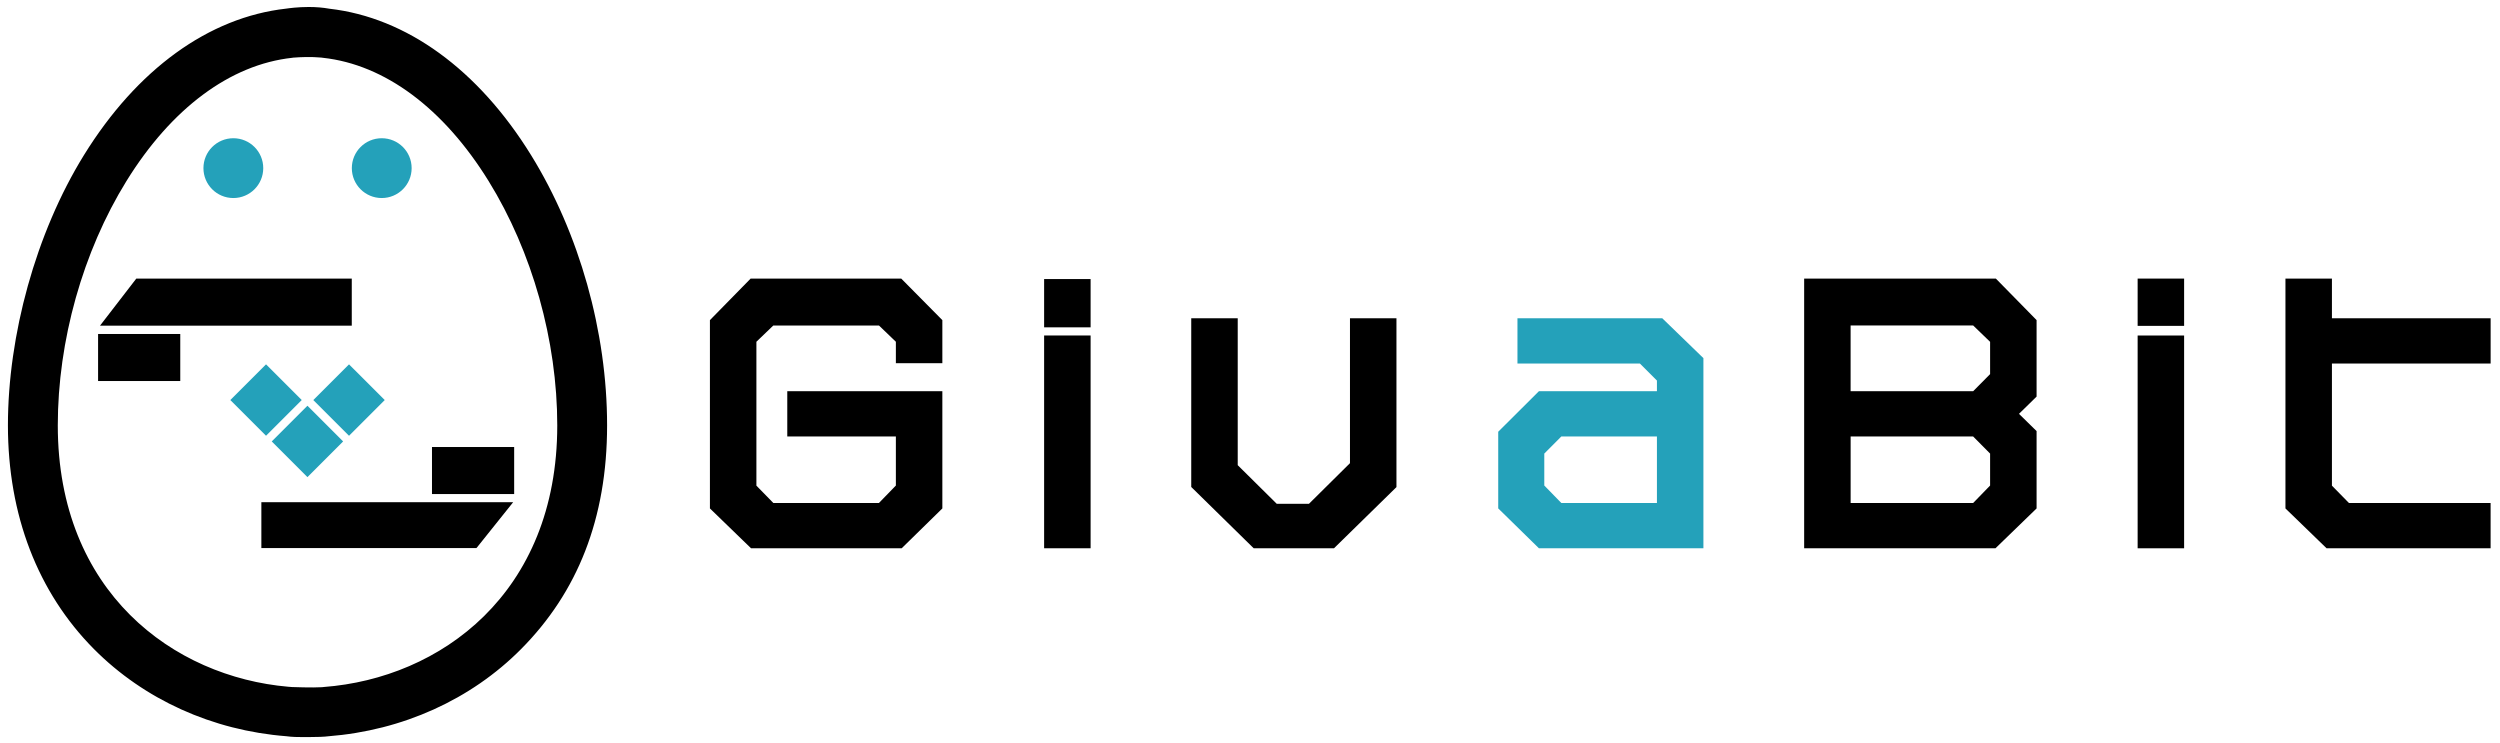
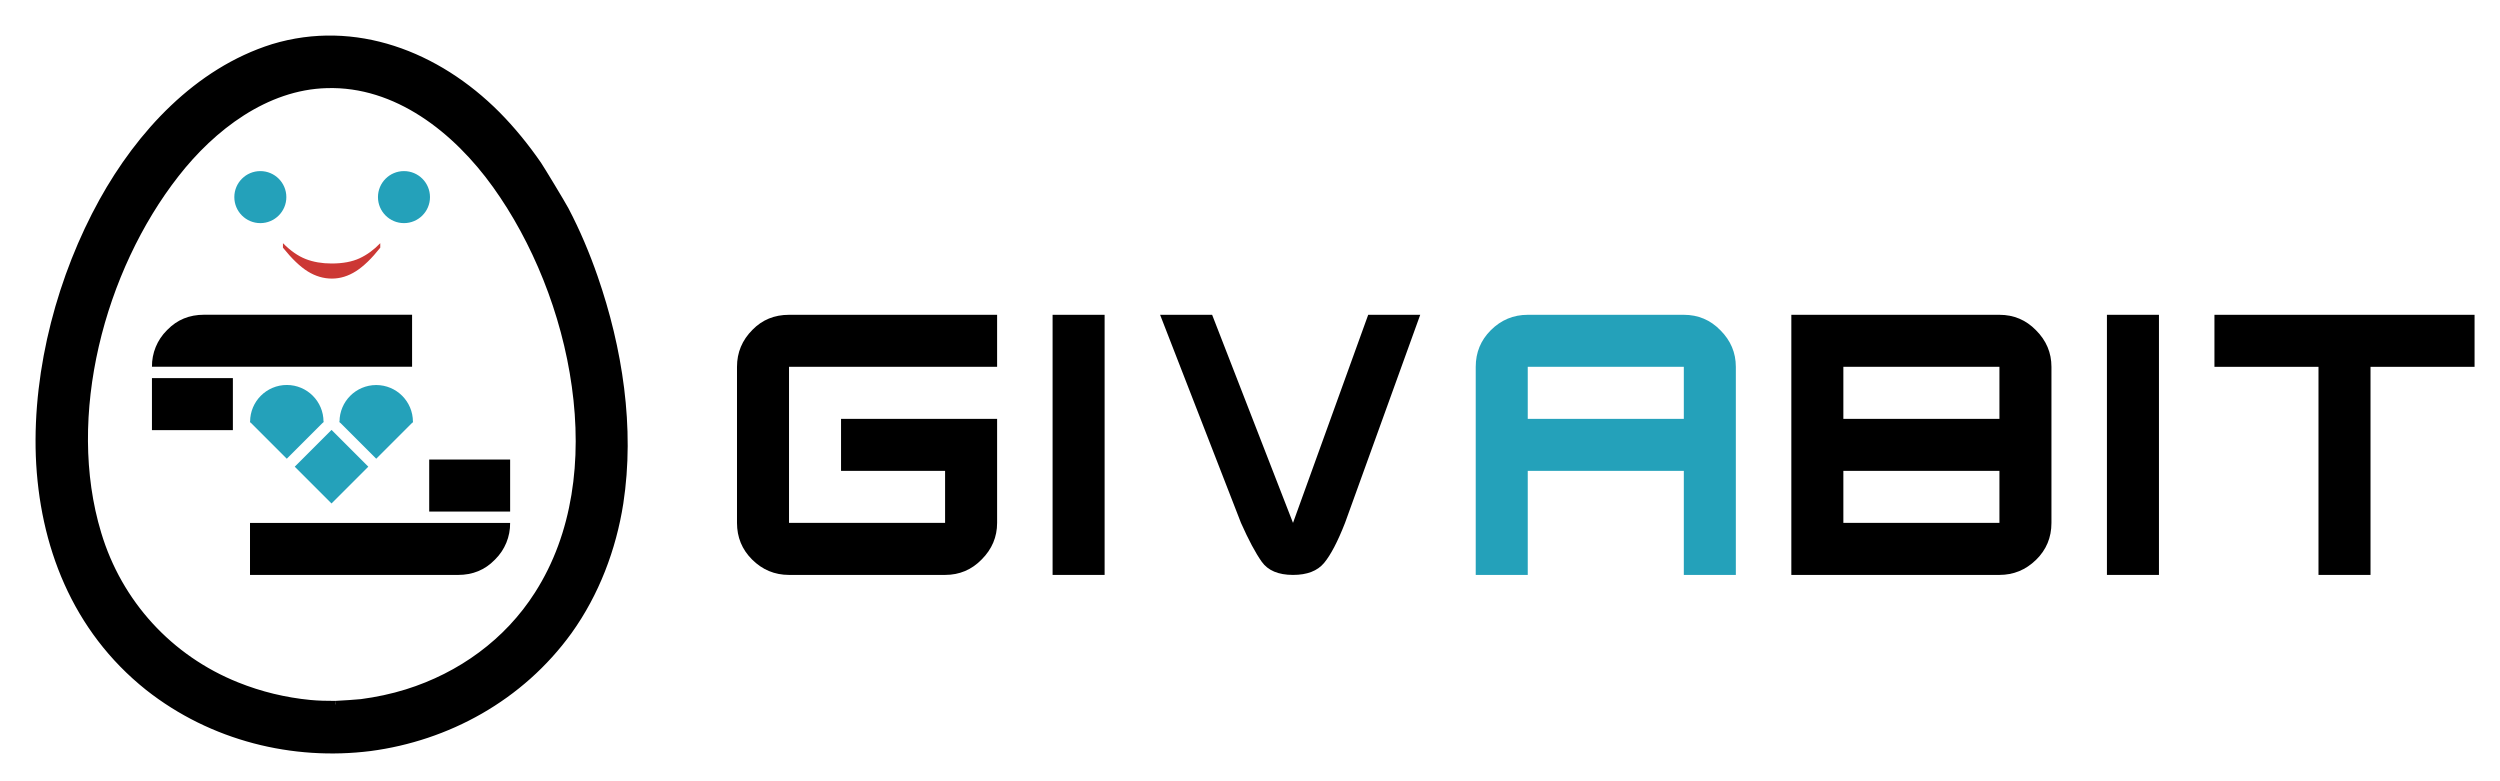
- <svg xmlns="http://www.w3.org/2000/svg" width="902" height="268">
+ <svg xmlns="http://www.w3.org/2000/svg" width="865" height="270" version="1.1">
  <defs>
-     <clipPath id="clippath">
-       <rect id="svg_1" fill="none" height="182.55" width="722.97" y="105.199" x="240.27" class="cls-2" />
-     </clipPath>
+     <path id="path-0" d="M 274.544 33.591 C 282.977 63.374 308.646 62.291 326.437 61.656 C 335.103 59.907 340.748 56.738 345.765 49.212 C 349.344 40.349 352.913 33.106 352.913 28.031 C 355.297 21.672 371.446 23.38 371.446 17.176 C 367.853 17.176 365.826 12.085 363.768 10.028 C 361.054 9.763 359.281 5.541 357.679 3.938 C 355.643 -2.434 378.429 1.658 381.507 1.82 C 391.135 4.272 402.08 5.84 403.483 13.205 C 404.131 16.611 402.422 19.307 402.159 22.471 C 398.712 30.105 399.815 38.43 396.863 42.858 C 396.863 47.094 396.863 50.271 396.863 53.448 C 396.863 61.386 392.342 58.564 385.743 61.391 C 342.492 61.479 357.135 63.224 331.997 57.685 C 321.26 55.319 309.385 54.772 322.466 54.772 C 335.098 53.152 344.335 51.626 354.237 50.801 C 361.073 50.231 368.799 52.084 368.799 42.858 C 376.336 19.588 384.688 -7.182 374.094 -7.182 C 356.409 -1.329 365.644 10.918 373.564 19.559 L 377.801 22.207 C 379.388 23.476 381.068 24.237 382.831 25.119" style="fill: none;" />
+     <path id="path-9" d="M 266.071 38.092 C 295.584 46.803 315.729 51.514 337.557 54.243 C 344.156 55.068 353.492 57.05 360.326 55.302 C 365.186 54.059 368.19 50.997 372.241 48.683 L 373.035 47.888 C 374.223 46.403 374.439 44.591 375.418 43.123" style="fill: none;" />
+     <path id="path-3" d="M 473.521 332.777 L 480.492 337.424 C 496.516 351.445 512.13 358.339 532.391 358.339" style="fill: none;" />
  </defs>
  <g>
-     <rect id="svg_17" fill="none" height="182.55" width="722.97" y="65.533" x="242.57" class="cls-2" />
-     <path id="svg_18" d="m378.09,116.203l0,-14.31l14.03,0l0,14.31l-14.03,0zm14.03,80.25l0,-74.03l-14.03,0l0,74.03l14.03,0z" />
-     <rect id="svg_19" height="76.77" width="16.77" y="121.043" x="376.72" />
-     <rect id="svg_20" height="17.42" width="16.77" y="100.683" x="376.72" />
-     <g id="svg_21">
-       <path id="svg_22" d="m324.61,101.883l14.03,14.17l0,13.59l-14.03,0l0,-6.94l-6.92,-6.65l-39.22,0l-6.92,6.65l0,53.07l6.92,7.09l39.22,0l6.92,-7.12l0,-19.63l-39.18,0l0,-13.59l53.21,0l0,40.34l-13.88,13.59l-53.21,0l-14.03,-13.59l0,-66.8l13.88,-14.17l53.21,0l0,-0.01z" />
-       <path id="svg_23" d="m325.31,197.823l-54.33,0l-14.84,-14.38l0,-67.94l14.68,-14.98l54.36,0l14.82,14.98l0,15.53l-16.77,0l0,-7.73l-6.1,-5.86l-38.12,0l-6.1,5.86l0,51.92l6.13,6.27l38.06,0l6.13,-6.31l0,-17.7l-39.18,0l0,-16.33l55.95,0l0,42.29l-14.69,14.39l0,-0.01zm-53.21,-2.74l52.09,0l13.07,-12.8l0,-38.39l-50.47,0l0,10.85l39.18,0l0,21.55l-7.71,7.94l-40.38,0l-7.72,-7.9l0,-54.21l7.74,-7.44l40.32,0l7.74,7.44l0,6.15l11.28,0l0,-11.66l-13.23,-13.36l-52.06,0l-13.09,13.36l0,65.66l13.21,12.8l0.03,0.01z" />
+     <rect stroke-width="0" id="svg_2" fill-rule=" nonzero" fill=" rgb(255,255,255)" stroke-miterlimit="4" stroke-linejoin=" miter" stroke-dashoffset="0" stroke-linecap=" butt" stroke-dasharray=" none" stroke=" none" height="273.626" width="868.7" style="" />
+     <g>
+       <path id="path-11" fill-rule=" nonzero" stroke-linejoin=" miter" stroke-dashoffset="0" stroke-dasharray=" none" stroke-linecap=" butt" d="M 116.089 243.706 C 116.089 243.706 118.83 243.569 120.841 243.42 C 122.833 243.275 124.543 243.136 125.022 243.088 C 130.287 242.398 135.667 241.267 140.773 239.673 C 159.355 233.881 175.635 222.139 186.113 205.659 C 199.406 184.893 202.61 159.135 199.04 133.617 C 195.524 108.081 185.26 83.091 171.537 63.996 C 157.869 44.93 137.217 28.555 113.031 29.294 C 91.94 29.854 73.436 44.039 60.826 60.218 C 34.968 93.258 21.529 143.938 33.859 184.637 C 41.077 208.71 58.619 227.887 81.979 237.234 C 90.087 240.496 98.612 242.547 107.321 243.386 C 110.186 243.66 113.071 243.709 116.015 243.709 M 186.165 56.924 C 187.099 58.281 194.443 70.411 195.626 72.643 C 199.545 80.117 202.855 87.952 205.624 95.923 C 214.189 120.586 218.477 148.027 214.471 174.079 C 212.008 189.834 206.133 205.299 196.799 218.326 C 180.071 241.483 154.641 255.158 128.099 258.668 C 101.529 262.029 73.412 255.232 51.278 237.763 C 25.936 217.549 14.791 188.265 13.592 157.807 C 12.5 127.354 21.254 95.382 35.481 69.64 C 48.376 46.375 68.279 24.648 94.479 16.423 C 122.762 7.857 151.237 18.871 171.926 39.636 C 174.557 42.29 177.044 45.066 179.425 47.97 C 180.616 49.422 181.769 50.891 182.893 52.387 C 183.458 53.14 184.01 53.889 184.557 54.649 C 185.098 55.398 186.179 56.947 186.179 56.947" style="fill-rule: nonzero; stroke-miterlimit: 1; paint-order: stroke; stroke-width: 2.4px; stroke: rgb(0, 0, 0);" />
+       <g transform="matrix(1, 0, 0, 1, -20.12441, -80.79394)">
+         <circle stroke-width="0" transform="matrix(1, 0, 0, 0.999999, 110.4, 148.9939)" id="svg_46" fill-rule=" nonzero" fill=" rgb(36,161,186)" stroke-miterlimit="4" stroke-linejoin=" miter" stroke-dashoffset="0" stroke-linecap=" butt" stroke-dasharray=" none" stroke=" none" r="9" cx="-0.2" style="" />
+         <circle stroke-width="0" transform="matrix(1, 0, 0, 0.999999, 160.5988, 149.4729)" id="svg_49" fill-rule=" nonzero" fill=" rgb(36,161,186)" stroke-miterlimit="4" stroke-linejoin=" miter" stroke-dashoffset="0" stroke-linecap=" butt" stroke-dasharray=" none" stroke=" none" r="9" cy="-0.479" cx="-0.699" style="" />
+       </g>
+       <g transform="matrix(1, 0, 0, 1, 0, 0.227003)">
+         <rect stroke-width="0" id="svg_38" fill-rule=" nonzero" fill=" rgb(0,0,0)" stroke-miterlimit="4" stroke-linejoin=" miter" stroke-dashoffset="0" stroke-linecap=" butt" stroke-dasharray=" none" stroke=" none" height="18" width="28" y="130.6" x="52.575" style="" />
+         <path id="path-1" fill-rule=" evenodd" fill=" rgb(0,0,0)" stroke-miterlimit="4" stroke-linejoin=" miter" stroke-dashoffset="0" stroke-dasharray=" none" stroke-width="1.361" stroke-linecap=" round" d="M 70.58 126.673 L 52.58 126.673 C 52.517 121.934 54.387 117.372 57.758 114.041 C 57.813 113.986 57.868 113.931 57.924 113.875 C 61.299 110.406 65.518 108.673 70.58 108.673 L 142.58 108.673 L 142.58 126.673 L 70.58 126.673 Z" style="" />
+       </g>
+       <g>
+         <rect x="284.374" y="234.676" width="18" height="18" style="fill: rgb(36, 161, 186); paint-order: stroke;" transform="matrix(-0.707107, -0.707106, 0.707106, -0.707107, 149.8495, 541.2251)" />
+         <rect x="306.266" y="234.679" width="18" height="18" style="fill: rgb(36, 161, 186); paint-order: stroke;" transform="matrix(-0.707107, -0.707106, 0.707106, -0.707107, 149.8495, 541.2251)" />
+         <rect x="284.386" y="256.557" width="18" height="18" style="fill: rgb(36, 161, 186); paint-order: stroke;" transform="matrix(-0.707107, -0.707106, 0.707106, -0.707107, 149.8495, 541.2251)" />
+         <path d="M 111.936 145.901 C 111.936 147.655 100.296 139.046 99.653 140.565 C 99.011 142.085 100.839 141.683 99.69 140.533 C 98.541 139.384 86.536 147.655 86.536 145.901 C 86.536 144.148 86.892 142.477 87.534 140.958 C 88.177 139.438 89.107 138.07 90.256 136.921 C 91.405 135.772 92.773 134.842 94.293 134.199 C 95.812 133.556 97.483 133.201 99.236 133.201 C 100.99 133.201 102.66 133.556 104.179 134.199 C 105.699 134.842 107.067 135.772 108.216 136.921 C 109.366 138.07 110.296 139.438 110.938 140.958 C 111.581 142.477 111.936 144.147 111.936 145.901" style="fill: rgb(36, 161, 186);" transform="matrix(1, -0.000086, 0.000086, 1, -0.012012, 0.008535)" />
+         <path d="M 142.87 145.922 C 142.87 147.676 131.23 139.067 130.587 140.586 C 129.945 142.106 131.773 141.704 130.624 140.554 C 129.475 139.405 117.47 147.676 117.47 145.922 C 117.47 144.169 117.826 142.498 118.468 140.979 C 119.111 139.459 120.041 138.091 121.19 136.942 C 122.339 135.793 123.707 134.863 125.227 134.22 C 126.746 133.577 128.417 133.222 130.17 133.222 C 131.924 133.222 133.594 133.577 135.113 134.22 C 136.633 134.863 138.001 135.793 139.15 136.942 C 140.3 138.091 141.23 139.459 141.872 140.979 C 142.515 142.498 142.87 144.168 142.87 145.922" style="fill: rgb(36, 161, 186);" transform="matrix(1, -0.000086, 0.000086, 1, -0.012013, 0.011195)" />
+       </g>
+       <g transform="matrix(1, 0, 0, 1, 0, 0.199875)">
+         <rect stroke-width="0" id="rect-1" fill-rule=" nonzero" stroke-miterlimit="4" stroke-linejoin=" miter" stroke-dashoffset="0" stroke-linecap=" butt" stroke-dasharray=" none" stroke=" none" height="18" width="28" y="127.424" x="43.395" style="" transform="matrix(-1, 0.000001, -0.000001, -1, 219.9027, 304.2241)" />
+         <path id="path-2" fill-rule=" evenodd" stroke-miterlimit="4" stroke-linejoin=" miter" stroke-dashoffset="0" stroke-dasharray=" none" stroke-width="1.361" stroke-linecap=" round" d="M 104.503 198.726 L 86.503 198.726 C 86.44 193.987 88.31 189.426 91.681 186.095 C 91.736 186.039 91.791 185.984 91.847 185.928 C 95.222 182.46 99.441 180.726 104.503 180.726 L 176.503 180.726 L 176.503 198.726 L 104.503 198.726 Z" style="" transform="matrix(-1, 0.000001, -0.000001, -1, 263.0047, 379.4519)" />
+       </g>
+       <path d="M 227.322 65.659 L 225.768 65.659 Q 229.706 61.739 231.251 57.792 Q 232.796 53.844 232.796 48.822 Q 232.796 43.04 230.998 39.156 Q 229.2 35.272 225.768 31.984 L 227.322 31.984 Q 232.922 36.41 235.469 40.412 Q 238.017 44.413 238.017 48.713 Q 238.017 53.067 235.56 57.042 Q 233.103 61.016 227.322 65.659 Z" transform="matrix(0, 1, -1, 0, 163.5579, -141.6259)" style="fill: rgb(204, 56, 53); white-space: pre;" />
    </g>
-     <rect id="svg_24" height="71.29" width="11.28" y="123.783" x="379.46" />
-     <rect id="svg_25" height="11.81" width="11.28" y="103.493" x="380.99" />
-     <g id="svg_26">
-       <path id="svg_27" d="m502.46,116.203l0,58.82l-0.14,0l0.14,0.14l-21.73,21.29l-27.82,0l-21.73,-21.32l0,-58.93l14.03,0l0,52.2l14.89,14.75l12.72,0l15.47,-15.33l0.14,0.14l0,-51.76l14.03,0z" />
-       <path id="svg_28" d="m481.28,197.823l-28.94,0l-22.54,-22.12l0,-60.87l16.77,0l0,53l14.09,13.95l11.6,0l14.81,-14.67l0,-52.28l16.77,0l0,60.91l-0.66,0.65l-21.88,21.43l-0.02,0zm-27.82,-2.74l26.7,0l20.34,-19.92l-1.51,-1.51l2.08,0l0,-56.08l-11.28,0l0,53.7l-1.52,-1.52l-14.9,14.76l-13.85,0l-15.7,-15.55l0,-51.4l-11.28,0l0,56.98l20.92,20.53l0,0.01z" />
-     </g>
-     <g id="svg_29" clip-path="url(#clippath)" class="cls-1">
-       <g id="svg_30">
-         <path id="svg_31" fill="#24a1ba" d="m599.19,116.203l14.03,13.59l0,66.66l-57.4,0l-13.88,-13.59l0,-26.51l13.88,-13.83l43.38,0l0,-5.78l-6.94,-6.94l-43.38,0l0,-13.59l50.32,0l-0.01,-0.01zm0,66.66l0,-26.75l-36.44,0l-6.94,6.98l0,12.65l6.94,7.12l36.44,0z" class="cls-3" />
-         <path id="svg_32" fill="#24a1ba" d="m614.58,197.823l-59.33,0l-14.69,-14.39l0,-27.66l14.69,-14.63l42.57,0l0,-3.84l-6.14,-6.14l-44.18,0l0,-16.33l52.25,0l14.84,14.38l0,68.61l-0.01,0zm-58.21,-2.74l55.47,0l0,-64.71l-13.21,-12.8l-48.39,0l0,10.85l42.58,0l7.74,7.74l0,7.72l-44.18,0l-13.08,13.03l0,25.37l13.07,12.8zm44.19,-10.85l-38.39,0l-7.73,-7.94l0,-13.77l7.74,-7.78l38.38,0l0,29.49zm-37.23,-2.74l34.49,0l0,-24.01l-34.5,0l-6.14,6.17l0,11.52l6.15,6.31l0,0.01z" class="cls-3" />
-       </g>
-     </g>
-     <g id="svg_33">
-       <path id="svg_34" d="m719.52,101.883l13.91,14.17l0,26.46l-6.94,6.8l6.94,6.8l0,26.75l-14.03,13.59l-67.09,0l0,-94.56l67.21,0l0,-0.01zm-0.12,33.65l0,-12.79l-6.92,-6.69l-46.14,0l0,26.46l46.14,0l6.92,-6.98zm-6.92,47.32l6.92,-7.12l0,-12.65l-6.92,-6.98l-46.14,0l0,26.75l46.14,0z" />
-       <path id="svg_35" d="m719.96,197.823l-69.02,0l0,-97.31l69.16,0l14.7,14.98l0,27.6l-6.35,6.22l6.35,6.22l0,27.91l-14.84,14.38zm-66.28,-2.74l65.17,0l13.21,-12.8l0,-25.59l-7.53,-7.37l7.53,-7.37l0,-25.32l-13.11,-13.36l-65.27,0l0,91.82l0,-0.01zm59.38,-10.85l-48.09,0l0,-29.49l48.08,0l7.72,7.79l0,13.77l-7.71,7.94l0,-0.01zm-45.35,-2.74l44.19,0l6.13,-6.31l0,-11.53l-6.12,-6.17l-44.2,0l0,24.01zm45.34,-37.6l-48.08,0l0,-29.2l48.07,0l7.74,7.48l0,13.94l-7.72,7.79l-0.01,-0.01zm-45.34,-2.74l44.2,0l6.12,-6.17l0,-11.65l-6.11,-5.9l-44.22,0l0,23.72l0.01,0z" />
-     </g>
-     <g id="svg_36">
-       <path id="svg_37" d="m772.63,116.203l0,-14.31l14.03,0l0,14.31l-14.03,0zm14.03,80.25l0,-74.03l-14.03,0l0,74.03l14.03,0z" />
-       <path id="svg_38" d="m788.03,197.823l-16.77,0l0,-76.77l16.77,0l0,76.77zm-14.03,-2.74l11.28,0l0,-71.29l-11.28,0l0,71.29zm14.03,-77.51l-16.77,0l0,-17.06l16.77,0l0,17.06zm-14.03,-2.74l11.28,0l0,-11.57l-11.28,0l0,11.57z" />
-     </g>
-     <g id="svg_39">
-       <path id="svg_40" d="m897.25,129.793l-57.26,0l0,46l6.94,7.07l50.32,0l0,13.59l-57.26,0l-14.03,-13.59l0,-80.97l14.03,0l0,14.31l57.26,0l0,13.59z" />
-       <path id="svg_41" d="m898.62,197.823l-59.19,0l-14.84,-14.38l0,-82.93l16.77,0l0,14.31l57.26,0l0,16.33l-57.26,0l0,44.07l6.14,6.26l51.11,0l0,16.33l0.01,0.01zm-58.07,-2.74l55.33,0l0,-10.85l-49.52,0l-7.74,-7.88l0,-47.93l57.26,0l0,-10.85l-57.26,0l0,-14.31l-11.28,0l0,79.02l13.21,12.8z" />
-     </g>
-     <rect id="svg_42" fill="none" height="182.55" width="722.97" y="65.533" x="242.57" class="cls-2" />
-     <polygon id="svg_43" points="126.92,100.522 126.92,117.492 36.09,117.492 49.17,100.522 126.92,100.522 " />
-     <rect id="svg_44" height="16.97" width="29.65" y="120.503" x="35.39" />
-     <rect id="svg_45" height="16.97" width="29.65" y="161.283" x="155.86" />
-     <g id="svg_46">
-       <path id="svg_47" d="m190.36,56.783c-18.87,-30.54 -44.34,-49.06 -71.74,-52.16c-2.18,-0.4 -4.6,-0.6 -7.21,-0.6c-3.87,0 -7.03,0.44 -7.99,0.59c-27.45,3.07 -52.96,21.59 -71.86,52.18c-17.28,27.96 -27.19,63.2 -27.19,96.69s10.58,59.5 30.6,79.67c17.82,17.95 42.17,28.96 68.6,31.02c2.26,0.33 4.89,0.29 7.41,0.29c3.6,0 6.23,-0.13 7.32,-0.29c26.45,-2.05 50.82,-13.07 68.65,-31.02c20.02,-20.17 30.6,-47.72 30.6,-79.67s-9.91,-68.72 -27.19,-96.69l0,-0.01zm-73.45,192.58l-0.31,0.02l-0.27,0.04s0,0 0,0c-3.37,0.25 -11.06,-0.05 -11.06,-0.05l-0.27,-0.02c-0.35,-0.03 -0.71,-0.06 -1.06,-0.09c-42.28,-3.65 -84.57,-34.55 -84.57,-95.8c0,-30.82 9.11,-63.23 24.98,-88.92c16.47,-26.65 38.1,-42.7 60.92,-45.19l0.21,-0.02l0.19,-0.03s0.03,0 0.07,-0.01c2.51,-0.2 6.47,-0.38 10.41,-0.01l0.09,0.02l0.3,0.05l0.16,0.02c22.81,2.49 44.44,18.54 60.9,45.19c15.88,25.69 24.98,58.1 24.98,88.92c0,61.77 -43.02,92.67 -85.65,95.89l-0.02,-0.01z" />
-       <path id="svg_48" d="m109.6,265.943c-2.13,0 -4.29,-0.03 -6.25,-0.31c-26.68,-2.07 -51.38,-13.25 -69.45,-31.45c-20.3,-20.46 -31.04,-48.37 -31.04,-80.72s9.99,-69.28 27.41,-97.47c19.15,-30.98 45.06,-49.76 72.97,-52.88c0.86,-0.13 4.16,-0.59 8.16,-0.59c2.68,0 5.17,0.21 7.43,0.62c27.84,3.18 53.7,21.95 72.8,52.86l0,0c17.42,28.19 27.41,63.72 27.41,97.47s-10.73,60.27 -31.04,80.72c-18.07,18.21 -42.79,29.38 -69.6,31.46c-1.24,0.18 -4.12,0.29 -7.43,0.29l-0.69,0c-0.23,0 -0.46,0 -0.7,0l0.02,0zm1.81,-260.42c-3.79,0 -6.9,0.43 -7.76,0.57c-27.04,3.02 -52.17,21.3 -70.81,51.48c-17.14,27.73 -26.96,62.68 -26.96,95.9s10.43,58.73 30.17,78.61c17.56,17.69 41.58,28.55 67.65,30.58c2.05,0.29 4.36,0.29 6.61,0.29l0.69,0c3.81,0 6.21,-0.15 7.11,-0.27c26.18,-2.04 50.22,-12.9 67.79,-30.6c19.73,-19.88 30.17,-47.06 30.17,-78.61c0,-33.21 -9.83,-68.17 -26.96,-95.9l0,0c-18.62,-30.13 -43.71,-48.41 -70.64,-51.46l-0.1,0c-2.09,-0.4 -4.42,-0.59 -6.94,-0.59l-0.02,0zm1.11,245.51c-3.39,0 -7.1,-0.14 -7.32,-0.15l-0.33,-0.02c-0.36,-0.03 -0.72,-0.06 -1.07,-0.09c-42.78,-3.69 -85.95,-35.21 -85.95,-97.3c0,-31.09 9.19,-63.79 25.2,-89.71c16.72,-27.05 38.75,-43.35 62.03,-45.9l0.51,-0.07c2.66,-0.21 6.66,-0.38 10.67,-0.01l0.57,0.08c23.27,2.54 45.3,18.84 62.02,45.89c16.02,25.92 25.2,58.62 25.2,89.71c0,62.72 -43.72,94.11 -87.04,97.39l0,0s-0.07,0.07 -0.07,0.07l-0.57,0c-1.03,0.07 -2.41,0.1 -3.85,0.1l0,0.01zm-6.62,-230.25l-0.47,0.07c-22.36,2.44 -43.6,18.24 -59.82,44.49c-15.73,25.46 -24.76,57.58 -24.76,88.13c0,60.19 41.79,90.73 83.2,94.31c0.35,0.03 0.69,0.06 1.04,0.08l0.27,0.02s7.48,0.29 10.77,0.06l0.66,-0.07c41.94,-3.17 84.27,-33.59 84.27,-94.4c0,-30.55 -9.02,-62.67 -24.76,-88.13c-16.22,-26.25 -37.46,-42.05 -59.79,-44.49l-0.59,-0.08c-3.74,-0.34 -7.5,-0.18 -10.03,0.02l0.01,-0.01z" />
-     </g>
-     <g id="svg_49">
-       <circle id="svg_50" fill="#24a1ba" r="10.79" cy="60.663" cx="84.19" class="cls-3" />
-       <circle id="svg_51" fill="#24a1ba" r="10.79" cy="60.663" cx="137.73" class="cls-3" />
-     </g>
-     <polygon id="svg_52" points="94.3,181.182 94.3,181.252 94.3,181.252 94.3,197.752 171.83,197.752 171.83,197.752 171.86,197.752 172.09,197.522 185.16,181.182 94.3,181.182 " />
-     <g id="svg_53">
-       <rect transform="rotate(45 339.529 -356.247)" id="svg_54" fill="#24a1ba" height="18.22" width="18.22" y="139.653" x="533.35" class="cls-3" />
-       <rect transform="rotate(-45 -389.611 -75.4968)" id="svg_55" fill="#24a1ba" height="18.21" width="18.21" y="435.333" x="-210.79" class="cls-3" />
-       <rect transform="rotate(135 575.391 379.116)" id="svg_56" fill="#24a1ba" height="18.22" width="18.22" y="875.013" x="739.26" class="cls-3" />
+     <g>
+       <path d="M 273 180.922 L 327 180.922 L 327 162.922 L 291 162.922 L 291 144.922 L 345 144.922 L 345 180.922 Q 345 188.234 339.656 193.578 Q 334.453 198.922 327 198.922 L 273 198.922 Q 265.547 198.922 260.203 193.578 Q 255 188.375 255 180.922 L 255 126.922 Q 255 119.469 260.344 114.125 Q 265.406 108.922 273 108.922 L 345 108.922 L 345 126.922 L 273 126.922 Z" style="white-space: pre;" />
+       <path d="M 364.196 198.922 L 364.196 108.922 L 382.196 108.922 L 382.196 198.922 Z" style="white-space: pre;" />
+       <path d="M 447.381 198.922 Q 439.787 198.922 436.553 194.352 Q 433.318 189.781 429.381 180.922 L 401.397 108.922 L 419.397 108.922 L 447.381 180.922 L 473.397 108.922 L 491.397 108.922 L 465.381 180.922 Q 461.584 190.625 458.139 194.774 Q 454.693 198.922 447.381 198.922 Z" style="white-space: pre;" />
+       <path d="M 582.601 144.922 L 582.601 126.922 L 528.601 126.922 L 528.601 144.922 Z M 510.601 198.922 L 510.601 126.922 Q 510.601 119.469 515.805 114.266 Q 521.148 108.922 528.601 108.922 L 582.601 108.922 Q 590.055 108.922 595.258 114.266 Q 600.601 119.609 600.601 126.922 L 600.601 198.922 L 582.601 198.922 L 582.601 162.922 L 528.601 162.922 L 528.601 198.922 Z" style="white-space: pre; fill: rgb(36, 161, 186);" />
+       <path d="M 691.802 180.922 L 691.802 162.922 L 637.802 162.922 L 637.802 180.922 Z M 691.802 144.922 L 691.802 126.922 L 637.802 126.922 L 637.802 144.922 Z M 619.802 198.922 L 619.802 108.922 L 691.802 108.922 Q 699.255 108.922 704.458 114.266 Q 709.802 119.609 709.802 126.922 L 709.802 180.922 Q 709.802 188.516 704.458 193.719 Q 699.115 198.922 691.802 198.922 Z" style="white-space: pre;" />
+       <path d="M 728.998 198.922 L 728.998 108.922 L 746.998 108.922 L 746.998 198.922 Z" style="white-space: pre;" />
+       <path d="M 802.198 198.922 L 802.198 126.922 L 766.198 126.922 L 766.198 108.922 L 856.198 108.922 L 856.198 126.922 L 820.198 126.922 L 820.198 198.922 Z" style="white-space: pre;" />
    </g>
  </g>
</svg>
